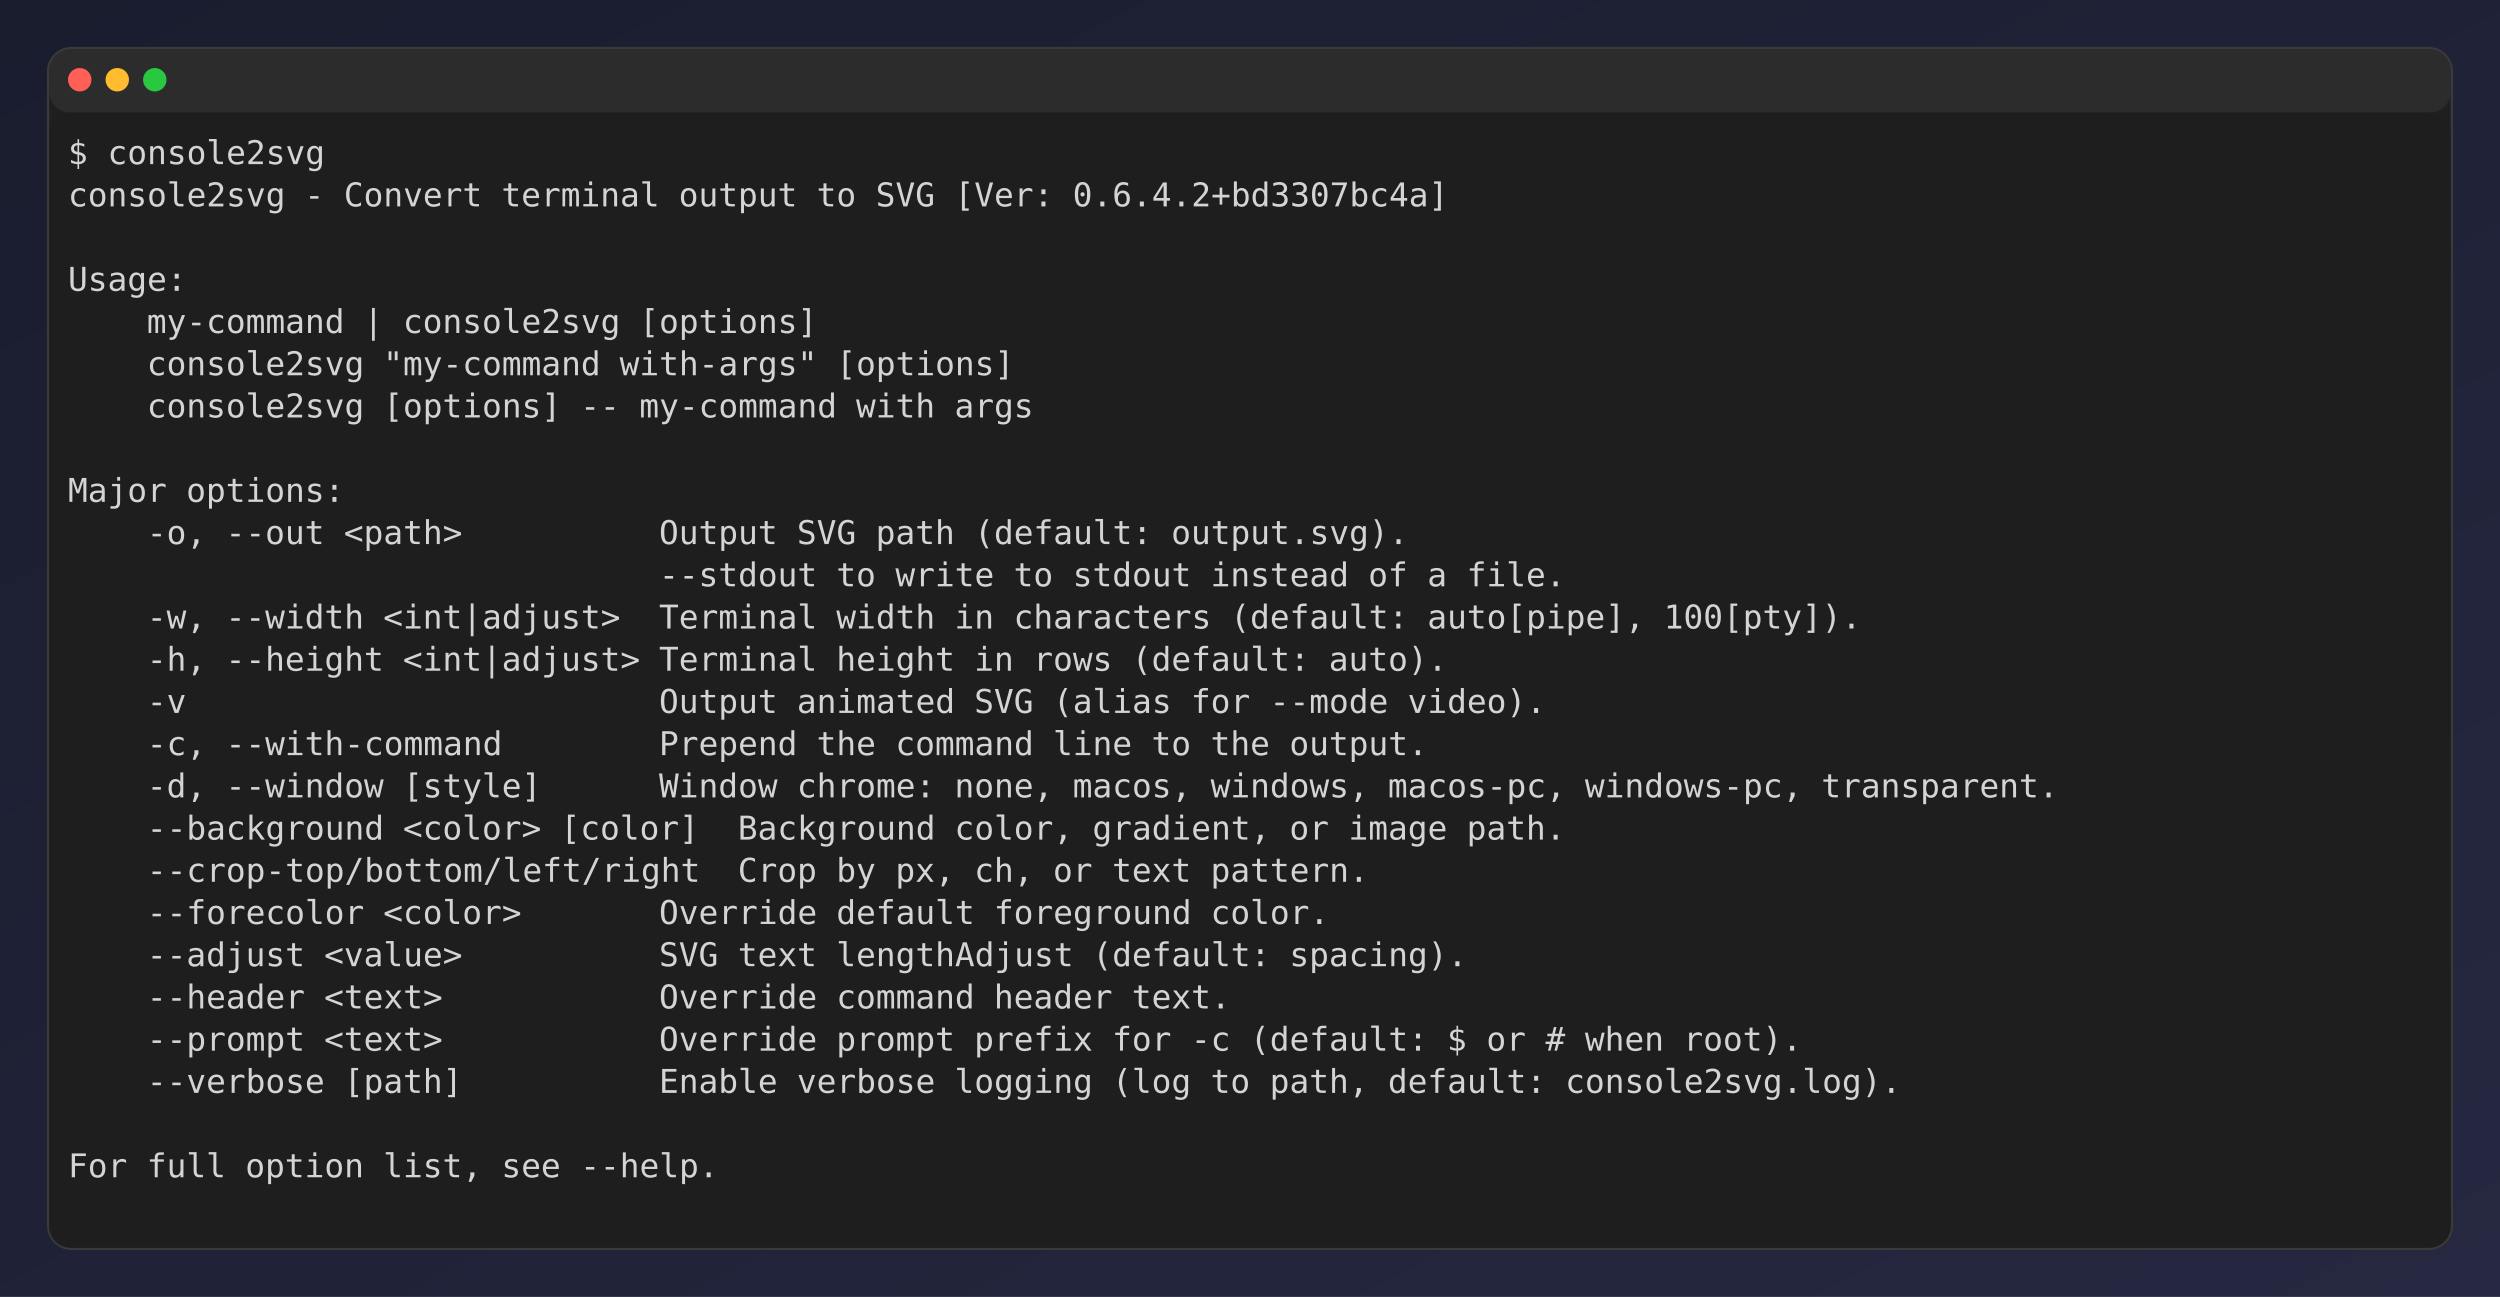
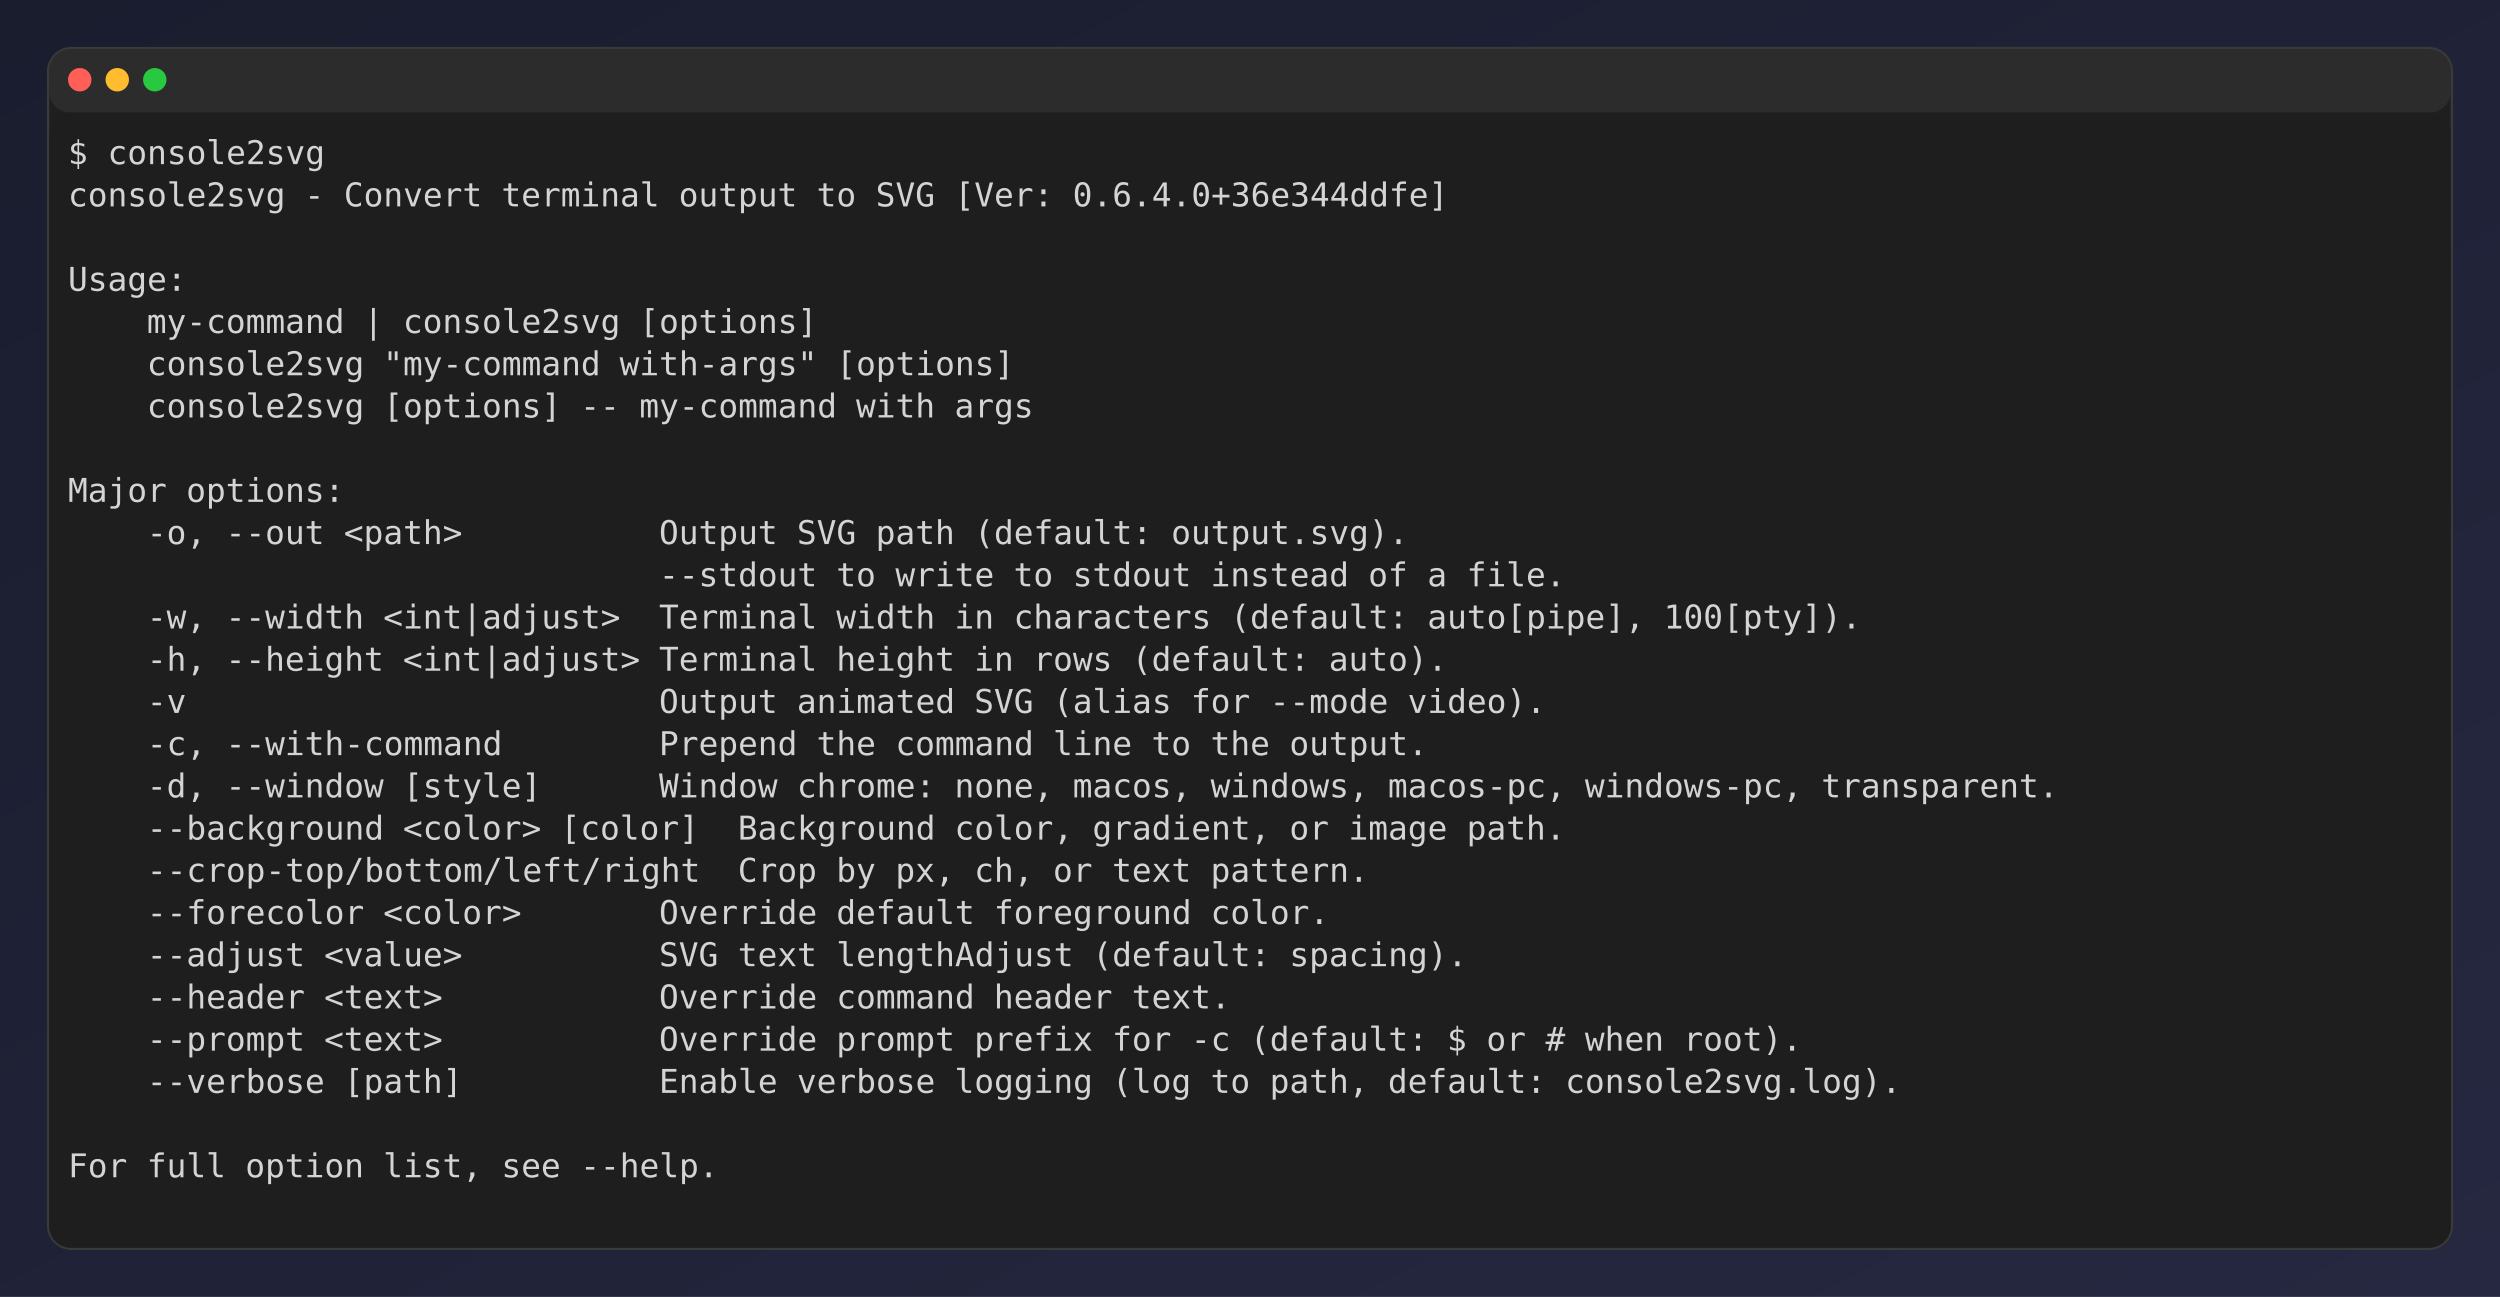
- <svg xmlns="http://www.w3.org/2000/svg" viewBox="0 0 1066 553" role="img" aria-label="console2svg output">
+ <svg xmlns="http://www.w3.org/2000/svg" width="1066" height="553" viewBox="0 0 1066 553" role="img" aria-label="console2svg output">
  <style>
.crt {
  font-family: ui-monospace,"Cascadia Mono","Segoe UI Mono","SFMono-Regular",Menlo,monospace;
  font-size: 14px;
}
text {
  dominant-baseline: alphabetic;
}
.bg {
  shape-rendering: crispEdges;
}
</style>
  <defs>
    <linearGradient id="desktop-bg" x1="0%" y1="0%" x2="100%" y2="100%">
      <stop offset="0%" stop-color="#1a1d2e" />
      <stop offset="100%" stop-color="#252840" />
    </linearGradient>
  </defs>
  <rect width="1066" height="553" fill="url(#desktop-bg)" />
  <rect x="20.5" y="20.5" rx="10" ry="10" width="1025" height="512" fill="#1f1f1f" stroke="#3a3a3a" />
  <rect x="21" y="21" rx="9" ry="9" width="1024" height="27" fill="#2c2c2c" />
  <circle cx="34" cy="34" r="5" fill="#ff5f57" />
  <circle cx="50" cy="34" r="5" fill="#febc2e" />
  <circle cx="66" cy="34" r="5" fill="#28c840" />
  <rect x="21" y="48" width="1024" height="484" rx="9" ry="9" fill="#1e1e1e" />
  <rect x="29" y="56" width="1008" height="18" fill="#1e1e1e" />
  <text class="crt" x="29" y="70" fill="#d4d4d4">$ console2svg</text>
  <g transform="translate(29 74)">
    <rect width="1008" height="450" fill="#1e1e1e" />
    <text class="crt" x="0" y="14" fill="#d4d4d4" textLength="92.4" lengthAdjust="spacing">console2svg</text>
    <text class="crt" x="100.8" y="14" fill="#d4d4d4" textLength="8.4" lengthAdjust="spacing">-</text>
    <text class="crt" x="117.6" y="14" fill="#d4d4d4" textLength="58.8" lengthAdjust="spacing">Convert</text>
    <text class="crt" x="184.8" y="14" fill="#d4d4d4" textLength="67.2" lengthAdjust="spacing">terminal</text>
    <text class="crt" x="260.4" y="14" fill="#d4d4d4" textLength="50.4" lengthAdjust="spacing">output</text>
    <text class="crt" x="319.2" y="14" fill="#d4d4d4" textLength="16.8" lengthAdjust="spacing">to</text>
    <text class="crt" x="344.4" y="14" fill="#d4d4d4" textLength="25.2" lengthAdjust="spacing">SVG</text>
    <text class="crt" x="378" y="14" fill="#d4d4d4" textLength="42" lengthAdjust="spacing">[Ver:</text>
-     <text class="crt" x="428.4" y="14" fill="#d4d4d4" textLength="159.6" lengthAdjust="spacing">0.6.4.2+bd3307bc4a]</text>
+     <text class="crt" x="428.4" y="14" fill="#d4d4d4" textLength="159.6" lengthAdjust="spacing">0.6.4.0+36e344ddfe]</text>
    <text class="crt" x="0" y="50" fill="#d4d4d4" textLength="50.4" lengthAdjust="spacing">Usage:</text>
    <text class="crt" x="33.6" y="68" fill="#d4d4d4" textLength="84" lengthAdjust="spacing">my-command</text>
    <text class="crt" x="126" y="68" fill="#d4d4d4" textLength="8.4" lengthAdjust="spacing">|</text>
    <text class="crt" x="142.8" y="68" fill="#d4d4d4" textLength="92.4" lengthAdjust="spacing">console2svg</text>
    <text class="crt" x="243.6" y="68" fill="#d4d4d4" textLength="75.6" lengthAdjust="spacing">[options]</text>
    <text class="crt" x="33.6" y="86" fill="#d4d4d4" textLength="92.4" lengthAdjust="spacing">console2svg</text>
    <text class="crt" x="134.4" y="86" fill="#d4d4d4" textLength="92.4" lengthAdjust="spacing">"my-command</text>
    <text class="crt" x="235.2" y="86" fill="#d4d4d4" textLength="84" lengthAdjust="spacing">with-args"</text>
    <text class="crt" x="327.6" y="86" fill="#d4d4d4" textLength="75.6" lengthAdjust="spacing">[options]</text>
    <text class="crt" x="33.6" y="104" fill="#d4d4d4" textLength="92.4" lengthAdjust="spacing">console2svg</text>
    <text class="crt" x="134.4" y="104" fill="#d4d4d4" textLength="75.6" lengthAdjust="spacing">[options]</text>
    <text class="crt" x="218.4" y="104" fill="#d4d4d4" textLength="16.8" lengthAdjust="spacing">--</text>
    <text class="crt" x="243.6" y="104" fill="#d4d4d4" textLength="84" lengthAdjust="spacing">my-command</text>
    <text class="crt" x="336" y="104" fill="#d4d4d4" textLength="33.6" lengthAdjust="spacing">with</text>
    <text class="crt" x="378" y="104" fill="#d4d4d4" textLength="33.6" lengthAdjust="spacing">args</text>
    <text class="crt" x="0" y="140" fill="#d4d4d4" textLength="42" lengthAdjust="spacing">Major</text>
    <text class="crt" x="50.4" y="140" fill="#d4d4d4" textLength="67.2" lengthAdjust="spacing">options:</text>
    <text class="crt" x="33.6" y="158" fill="#d4d4d4" textLength="25.2" lengthAdjust="spacing">-o,</text>
    <text class="crt" x="67.2" y="158" fill="#d4d4d4" textLength="42" lengthAdjust="spacing">--out</text>
    <text class="crt" x="117.6" y="158" fill="#d4d4d4" textLength="50.4" lengthAdjust="spacing">&lt;path&gt;</text>
    <text class="crt" x="252" y="158" fill="#d4d4d4" textLength="50.4" lengthAdjust="spacing">Output</text>
    <text class="crt" x="310.8" y="158" fill="#d4d4d4" textLength="25.2" lengthAdjust="spacing">SVG</text>
    <text class="crt" x="344.4" y="158" fill="#d4d4d4" textLength="33.6" lengthAdjust="spacing">path</text>
    <text class="crt" x="386.4" y="158" fill="#d4d4d4" textLength="75.6" lengthAdjust="spacing">(default:</text>
    <text class="crt" x="470.4" y="158" fill="#d4d4d4" textLength="100.8" lengthAdjust="spacing">output.svg).</text>
    <text class="crt" x="252" y="176" fill="#d4d4d4" textLength="67.2" lengthAdjust="spacing">--stdout</text>
    <text class="crt" x="327.6" y="176" fill="#d4d4d4" textLength="16.8" lengthAdjust="spacing">to</text>
    <text class="crt" x="352.8" y="176" fill="#d4d4d4" textLength="42" lengthAdjust="spacing">write</text>
    <text class="crt" x="403.2" y="176" fill="#d4d4d4" textLength="16.8" lengthAdjust="spacing">to</text>
    <text class="crt" x="428.4" y="176" fill="#d4d4d4" textLength="50.4" lengthAdjust="spacing">stdout</text>
    <text class="crt" x="487.2" y="176" fill="#d4d4d4" textLength="58.8" lengthAdjust="spacing">instead</text>
    <text class="crt" x="554.4" y="176" fill="#d4d4d4" textLength="16.8" lengthAdjust="spacing">of</text>
    <text class="crt" x="579.6" y="176" fill="#d4d4d4" textLength="8.4" lengthAdjust="spacing">a</text>
    <text class="crt" x="596.4" y="176" fill="#d4d4d4" textLength="42" lengthAdjust="spacing">file.</text>
    <text class="crt" x="33.6" y="194" fill="#d4d4d4" textLength="25.2" lengthAdjust="spacing">-w,</text>
    <text class="crt" x="67.2" y="194" fill="#d4d4d4" textLength="58.8" lengthAdjust="spacing">--width</text>
    <text class="crt" x="134.4" y="194" fill="#d4d4d4" textLength="100.8" lengthAdjust="spacing">&lt;int|adjust&gt;</text>
    <text class="crt" x="252" y="194" fill="#d4d4d4" textLength="67.2" lengthAdjust="spacing">Terminal</text>
    <text class="crt" x="327.6" y="194" fill="#d4d4d4" textLength="42" lengthAdjust="spacing">width</text>
    <text class="crt" x="378" y="194" fill="#d4d4d4" textLength="16.8" lengthAdjust="spacing">in</text>
    <text class="crt" x="403.2" y="194" fill="#d4d4d4" textLength="84" lengthAdjust="spacing">characters</text>
    <text class="crt" x="495.6" y="194" fill="#d4d4d4" textLength="75.6" lengthAdjust="spacing">(default:</text>
    <text class="crt" x="579.6" y="194" fill="#d4d4d4" textLength="92.4" lengthAdjust="spacing">auto[pipe],</text>
    <text class="crt" x="680.4" y="194" fill="#d4d4d4" textLength="84" lengthAdjust="spacing">100[pty]).</text>
    <text class="crt" x="33.6" y="212" fill="#d4d4d4" textLength="25.2" lengthAdjust="spacing">-h,</text>
    <text class="crt" x="67.2" y="212" fill="#d4d4d4" textLength="67.2" lengthAdjust="spacing">--height</text>
    <text class="crt" x="142.8" y="212" fill="#d4d4d4" textLength="100.8" lengthAdjust="spacing">&lt;int|adjust&gt;</text>
    <text class="crt" x="252" y="212" fill="#d4d4d4" textLength="67.2" lengthAdjust="spacing">Terminal</text>
    <text class="crt" x="327.6" y="212" fill="#d4d4d4" textLength="50.4" lengthAdjust="spacing">height</text>
    <text class="crt" x="386.4" y="212" fill="#d4d4d4" textLength="16.8" lengthAdjust="spacing">in</text>
    <text class="crt" x="411.6" y="212" fill="#d4d4d4" textLength="33.6" lengthAdjust="spacing">rows</text>
    <text class="crt" x="453.6" y="212" fill="#d4d4d4" textLength="75.6" lengthAdjust="spacing">(default:</text>
    <text class="crt" x="537.6" y="212" fill="#d4d4d4" textLength="50.4" lengthAdjust="spacing">auto).</text>
    <text class="crt" x="33.6" y="230" fill="#d4d4d4" textLength="16.8" lengthAdjust="spacing">-v</text>
    <text class="crt" x="252" y="230" fill="#d4d4d4" textLength="50.4" lengthAdjust="spacing">Output</text>
    <text class="crt" x="310.8" y="230" fill="#d4d4d4" textLength="67.2" lengthAdjust="spacing">animated</text>
    <text class="crt" x="386.4" y="230" fill="#d4d4d4" textLength="25.2" lengthAdjust="spacing">SVG</text>
    <text class="crt" x="420" y="230" fill="#d4d4d4" textLength="50.4" lengthAdjust="spacing">(alias</text>
    <text class="crt" x="478.8" y="230" fill="#d4d4d4" textLength="25.2" lengthAdjust="spacing">for</text>
    <text class="crt" x="512.4" y="230" fill="#d4d4d4" textLength="50.4" lengthAdjust="spacing">--mode</text>
    <text class="crt" x="571.2" y="230" fill="#d4d4d4" textLength="58.8" lengthAdjust="spacing">video).</text>
    <text class="crt" x="33.6" y="248" fill="#d4d4d4" textLength="25.2" lengthAdjust="spacing">-c,</text>
    <text class="crt" x="67.2" y="248" fill="#d4d4d4" textLength="117.6" lengthAdjust="spacing">--with-command</text>
    <text class="crt" x="252" y="248" fill="#d4d4d4" textLength="58.8" lengthAdjust="spacing">Prepend</text>
    <text class="crt" x="319.2" y="248" fill="#d4d4d4" textLength="25.2" lengthAdjust="spacing">the</text>
    <text class="crt" x="352.8" y="248" fill="#d4d4d4" textLength="58.8" lengthAdjust="spacing">command</text>
    <text class="crt" x="420" y="248" fill="#d4d4d4" textLength="33.6" lengthAdjust="spacing">line</text>
    <text class="crt" x="462" y="248" fill="#d4d4d4" textLength="16.8" lengthAdjust="spacing">to</text>
    <text class="crt" x="487.2" y="248" fill="#d4d4d4" textLength="25.2" lengthAdjust="spacing">the</text>
    <text class="crt" x="520.8" y="248" fill="#d4d4d4" textLength="58.8" lengthAdjust="spacing">output.</text>
    <text class="crt" x="33.6" y="266" fill="#d4d4d4" textLength="25.2" lengthAdjust="spacing">-d,</text>
    <text class="crt" x="67.2" y="266" fill="#d4d4d4" textLength="67.2" lengthAdjust="spacing">--window</text>
    <text class="crt" x="142.8" y="266" fill="#d4d4d4" textLength="58.8" lengthAdjust="spacing">[style]</text>
    <text class="crt" x="252" y="266" fill="#d4d4d4" textLength="50.4" lengthAdjust="spacing">Window</text>
    <text class="crt" x="310.8" y="266" fill="#d4d4d4" textLength="58.8" lengthAdjust="spacing">chrome:</text>
    <text class="crt" x="378" y="266" fill="#d4d4d4" textLength="42" lengthAdjust="spacing">none,</text>
    <text class="crt" x="428.4" y="266" fill="#d4d4d4" textLength="50.4" lengthAdjust="spacing">macos,</text>
    <text class="crt" x="487.2" y="266" fill="#d4d4d4" textLength="67.2" lengthAdjust="spacing">windows,</text>
    <text class="crt" x="562.8" y="266" fill="#d4d4d4" textLength="75.6" lengthAdjust="spacing">macos-pc,</text>
    <text class="crt" x="646.8" y="266" fill="#d4d4d4" textLength="92.4" lengthAdjust="spacing">windows-pc,</text>
    <text class="crt" x="747.6" y="266" fill="#d4d4d4" textLength="100.8" lengthAdjust="spacing">transparent.</text>
    <text class="crt" x="33.6" y="284" fill="#d4d4d4" textLength="100.8" lengthAdjust="spacing">--background</text>
    <text class="crt" x="142.8" y="284" fill="#d4d4d4" textLength="58.8" lengthAdjust="spacing">&lt;color&gt;</text>
    <text class="crt" x="210" y="284" fill="#d4d4d4" textLength="58.8" lengthAdjust="spacing">[color]</text>
    <text class="crt" x="285.6" y="284" fill="#d4d4d4" textLength="84" lengthAdjust="spacing">Background</text>
    <text class="crt" x="378" y="284" fill="#d4d4d4" textLength="50.4" lengthAdjust="spacing">color,</text>
    <text class="crt" x="436.8" y="284" fill="#d4d4d4" textLength="75.6" lengthAdjust="spacing">gradient,</text>
    <text class="crt" x="520.8" y="284" fill="#d4d4d4" textLength="16.8" lengthAdjust="spacing">or</text>
    <text class="crt" x="546" y="284" fill="#d4d4d4" textLength="42" lengthAdjust="spacing">image</text>
    <text class="crt" x="596.4" y="284" fill="#d4d4d4" textLength="42" lengthAdjust="spacing">path.</text>
    <text class="crt" x="33.6" y="302" fill="#d4d4d4" textLength="235.2" lengthAdjust="spacing">--crop-top/bottom/left/right</text>
    <text class="crt" x="285.6" y="302" fill="#d4d4d4" textLength="33.6" lengthAdjust="spacing">Crop</text>
    <text class="crt" x="327.6" y="302" fill="#d4d4d4" textLength="16.8" lengthAdjust="spacing">by</text>
    <text class="crt" x="352.8" y="302" fill="#d4d4d4" textLength="25.2" lengthAdjust="spacing">px,</text>
    <text class="crt" x="386.4" y="302" fill="#d4d4d4" textLength="25.2" lengthAdjust="spacing">ch,</text>
    <text class="crt" x="420" y="302" fill="#d4d4d4" textLength="16.8" lengthAdjust="spacing">or</text>
    <text class="crt" x="445.2" y="302" fill="#d4d4d4" textLength="33.6" lengthAdjust="spacing">text</text>
    <text class="crt" x="487.2" y="302" fill="#d4d4d4" textLength="67.2" lengthAdjust="spacing">pattern.</text>
    <text class="crt" x="33.6" y="320" fill="#d4d4d4" textLength="92.4" lengthAdjust="spacing">--forecolor</text>
    <text class="crt" x="134.4" y="320" fill="#d4d4d4" textLength="58.8" lengthAdjust="spacing">&lt;color&gt;</text>
    <text class="crt" x="252" y="320" fill="#d4d4d4" textLength="67.2" lengthAdjust="spacing">Override</text>
    <text class="crt" x="327.6" y="320" fill="#d4d4d4" textLength="58.8" lengthAdjust="spacing">default</text>
    <text class="crt" x="394.8" y="320" fill="#d4d4d4" textLength="84" lengthAdjust="spacing">foreground</text>
    <text class="crt" x="487.2" y="320" fill="#d4d4d4" textLength="50.4" lengthAdjust="spacing">color.</text>
    <text class="crt" x="33.6" y="338" fill="#d4d4d4" textLength="67.2" lengthAdjust="spacing">--adjust</text>
    <text class="crt" x="109.2" y="338" fill="#d4d4d4" textLength="58.8" lengthAdjust="spacing">&lt;value&gt;</text>
    <text class="crt" x="252" y="338" fill="#d4d4d4" textLength="25.2" lengthAdjust="spacing">SVG</text>
    <text class="crt" x="285.6" y="338" fill="#d4d4d4" textLength="33.6" lengthAdjust="spacing">text</text>
    <text class="crt" x="327.6" y="338" fill="#d4d4d4" textLength="100.8" lengthAdjust="spacing">lengthAdjust</text>
    <text class="crt" x="436.8" y="338" fill="#d4d4d4" textLength="75.6" lengthAdjust="spacing">(default:</text>
    <text class="crt" x="520.8" y="338" fill="#d4d4d4" textLength="75.6" lengthAdjust="spacing">spacing).</text>
    <text class="crt" x="33.6" y="356" fill="#d4d4d4" textLength="67.2" lengthAdjust="spacing">--header</text>
    <text class="crt" x="109.2" y="356" fill="#d4d4d4" textLength="50.4" lengthAdjust="spacing">&lt;text&gt;</text>
    <text class="crt" x="252" y="356" fill="#d4d4d4" textLength="67.2" lengthAdjust="spacing">Override</text>
    <text class="crt" x="327.6" y="356" fill="#d4d4d4" textLength="58.8" lengthAdjust="spacing">command</text>
    <text class="crt" x="394.8" y="356" fill="#d4d4d4" textLength="50.4" lengthAdjust="spacing">header</text>
    <text class="crt" x="453.6" y="356" fill="#d4d4d4" textLength="42" lengthAdjust="spacing">text.</text>
    <text class="crt" x="33.6" y="374" fill="#d4d4d4" textLength="67.2" lengthAdjust="spacing">--prompt</text>
    <text class="crt" x="109.2" y="374" fill="#d4d4d4" textLength="50.4" lengthAdjust="spacing">&lt;text&gt;</text>
    <text class="crt" x="252" y="374" fill="#d4d4d4" textLength="67.2" lengthAdjust="spacing">Override</text>
    <text class="crt" x="327.6" y="374" fill="#d4d4d4" textLength="50.4" lengthAdjust="spacing">prompt</text>
    <text class="crt" x="386.4" y="374" fill="#d4d4d4" textLength="50.4" lengthAdjust="spacing">prefix</text>
    <text class="crt" x="445.2" y="374" fill="#d4d4d4" textLength="25.2" lengthAdjust="spacing">for</text>
    <text class="crt" x="478.8" y="374" fill="#d4d4d4" textLength="16.8" lengthAdjust="spacing">-c</text>
    <text class="crt" x="504" y="374" fill="#d4d4d4" textLength="75.6" lengthAdjust="spacing">(default:</text>
    <text class="crt" x="588" y="374" fill="#d4d4d4" textLength="8.4" lengthAdjust="spacing">$</text>
    <text class="crt" x="604.8" y="374" fill="#d4d4d4" textLength="16.8" lengthAdjust="spacing">or</text>
    <text class="crt" x="630" y="374" fill="#d4d4d4" textLength="8.4" lengthAdjust="spacing">#</text>
    <text class="crt" x="646.8" y="374" fill="#d4d4d4" textLength="33.6" lengthAdjust="spacing">when</text>
    <text class="crt" x="688.8" y="374" fill="#d4d4d4" textLength="50.4" lengthAdjust="spacing">root).</text>
    <text class="crt" x="33.6" y="392" fill="#d4d4d4" textLength="75.6" lengthAdjust="spacing">--verbose</text>
    <text class="crt" x="117.6" y="392" fill="#d4d4d4" textLength="50.4" lengthAdjust="spacing">[path]</text>
    <text class="crt" x="252" y="392" fill="#d4d4d4" textLength="50.4" lengthAdjust="spacing">Enable</text>
    <text class="crt" x="310.8" y="392" fill="#d4d4d4" textLength="58.8" lengthAdjust="spacing">verbose</text>
    <text class="crt" x="378" y="392" fill="#d4d4d4" textLength="58.8" lengthAdjust="spacing">logging</text>
    <text class="crt" x="445.2" y="392" fill="#d4d4d4" textLength="33.6" lengthAdjust="spacing">(log</text>
    <text class="crt" x="487.2" y="392" fill="#d4d4d4" textLength="16.8" lengthAdjust="spacing">to</text>
    <text class="crt" x="512.4" y="392" fill="#d4d4d4" textLength="42" lengthAdjust="spacing">path,</text>
    <text class="crt" x="562.8" y="392" fill="#d4d4d4" textLength="67.2" lengthAdjust="spacing">default:</text>
    <text class="crt" x="638.4" y="392" fill="#d4d4d4" textLength="142.8" lengthAdjust="spacing">console2svg.log).</text>
    <text class="crt" x="0" y="428" fill="#d4d4d4" textLength="25.2" lengthAdjust="spacing">For</text>
    <text class="crt" x="33.6" y="428" fill="#d4d4d4" textLength="33.6" lengthAdjust="spacing">full</text>
    <text class="crt" x="75.6" y="428" fill="#d4d4d4" textLength="50.4" lengthAdjust="spacing">option</text>
    <text class="crt" x="134.4" y="428" fill="#d4d4d4" textLength="42" lengthAdjust="spacing">list,</text>
    <text class="crt" x="184.8" y="428" fill="#d4d4d4" textLength="25.2" lengthAdjust="spacing">see</text>
    <text class="crt" x="218.4" y="428" fill="#d4d4d4" textLength="58.8" lengthAdjust="spacing">--help.</text>
  </g>
</svg>
